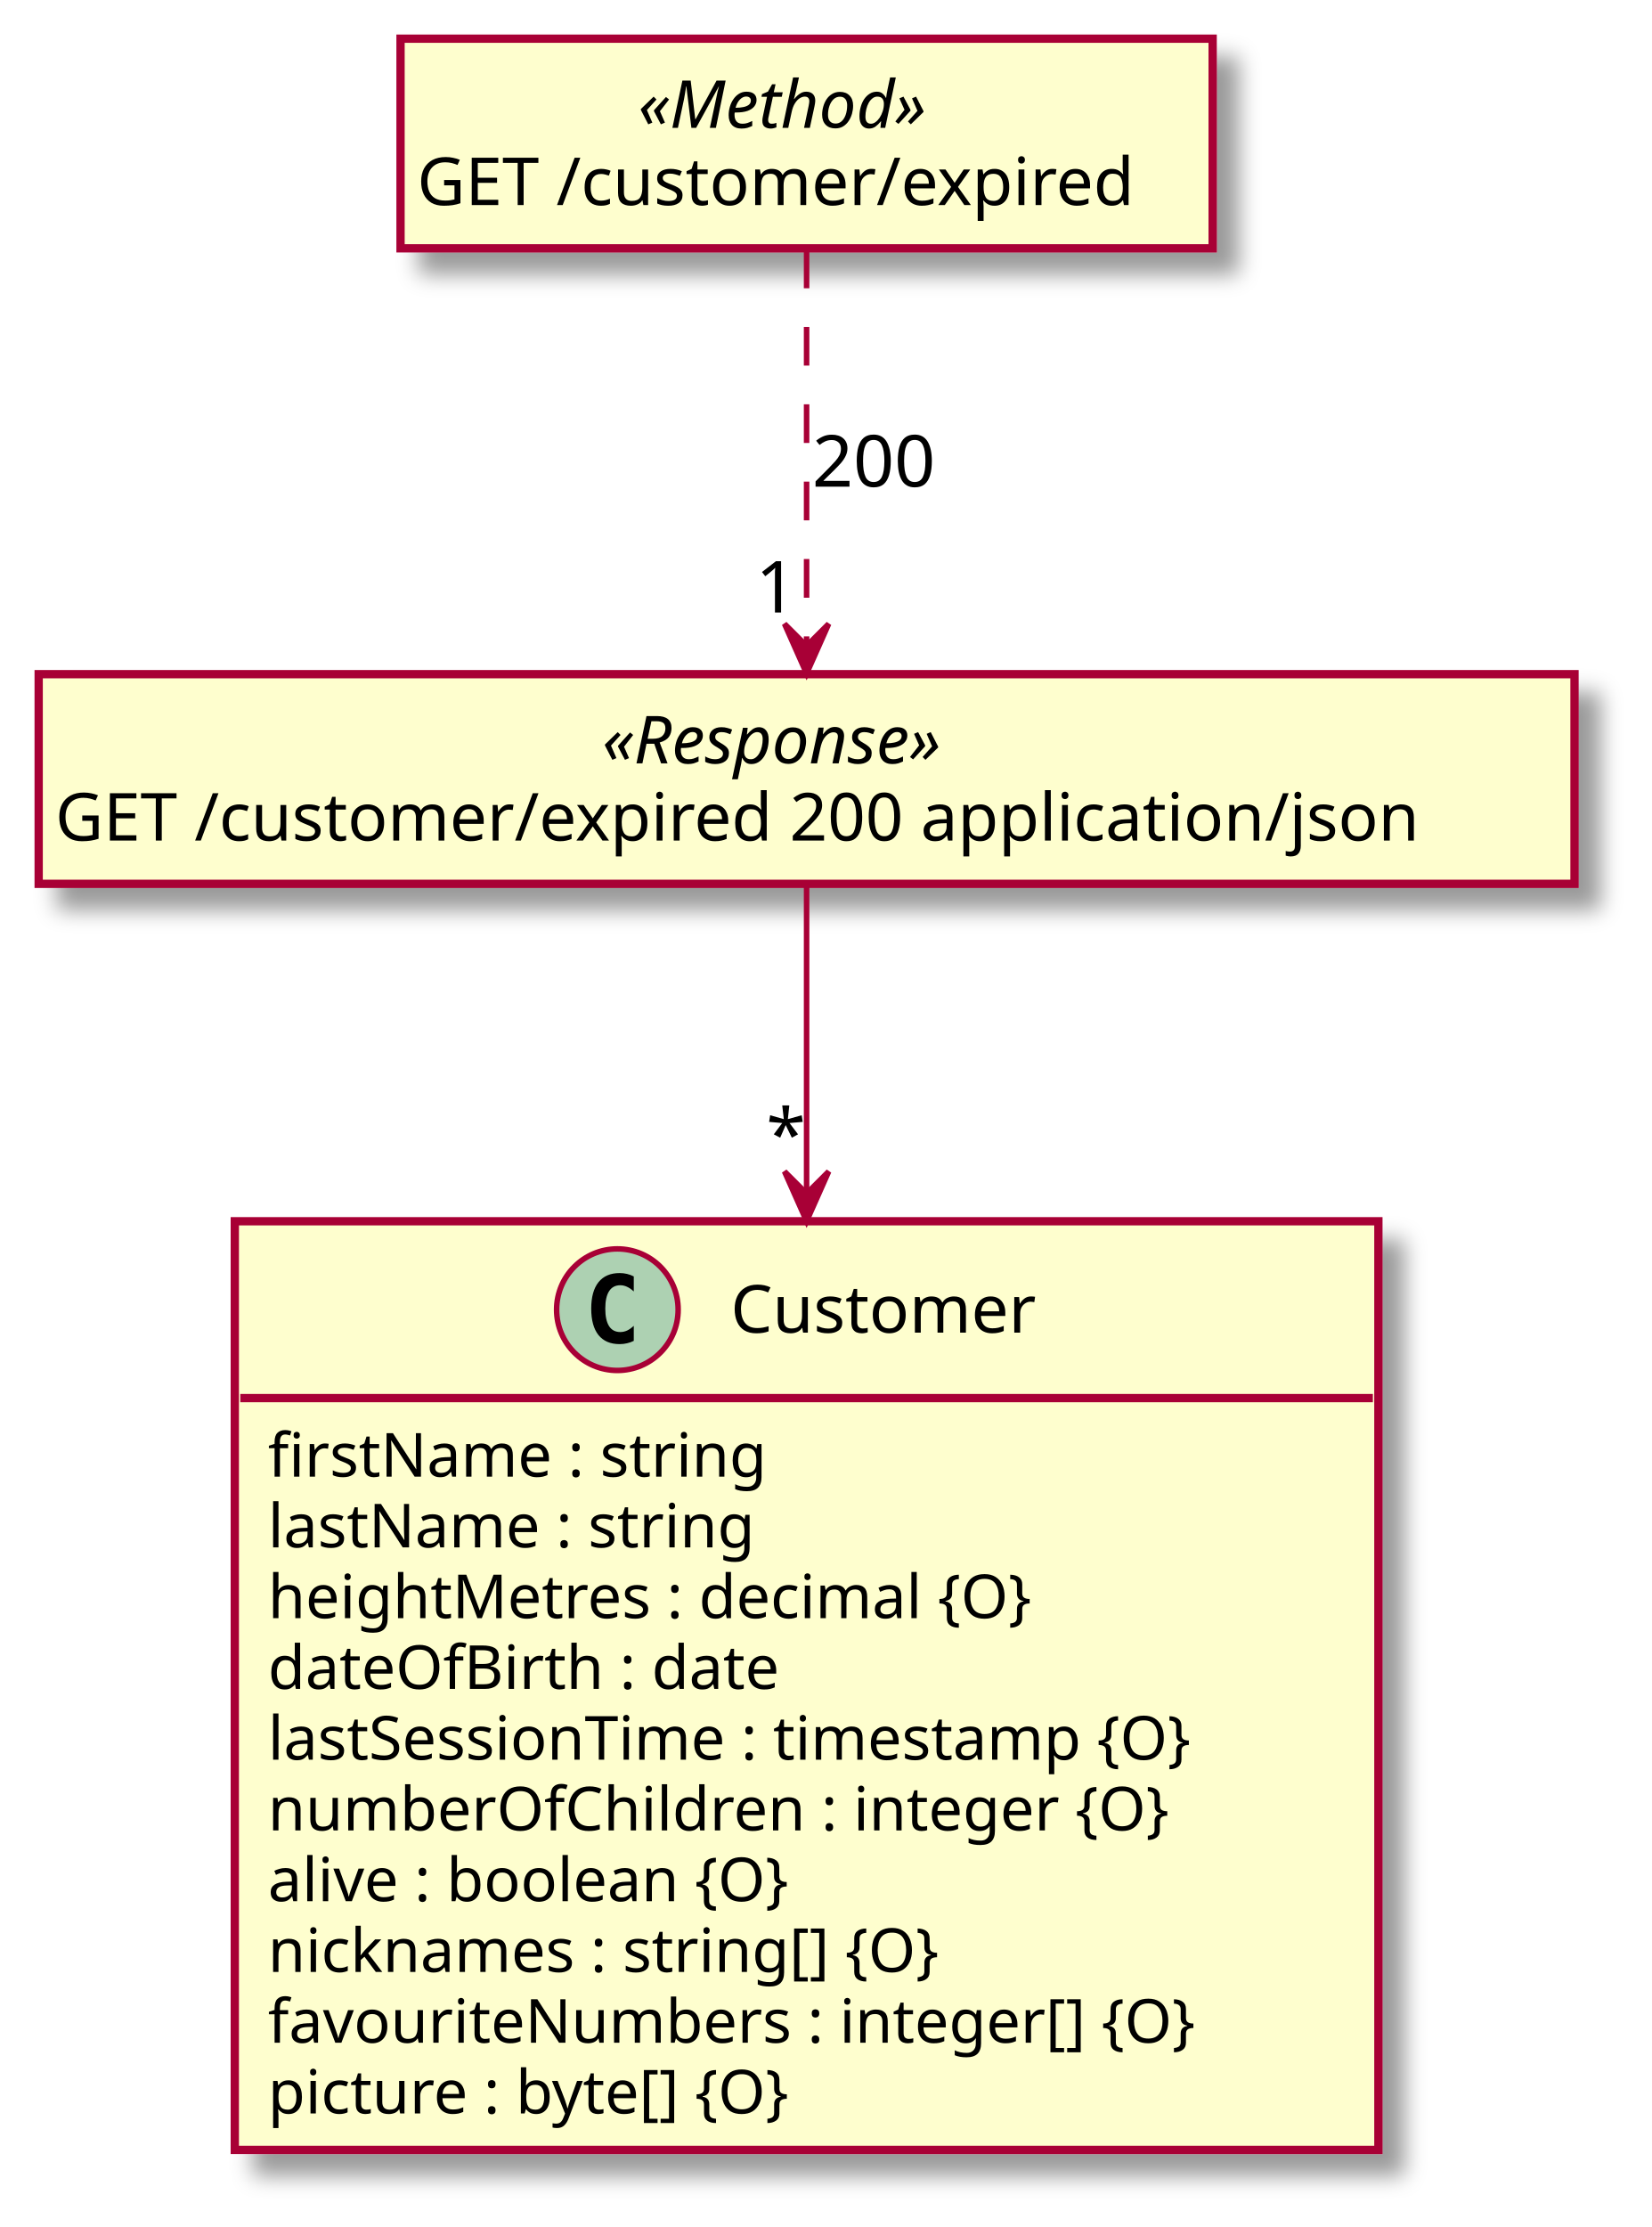
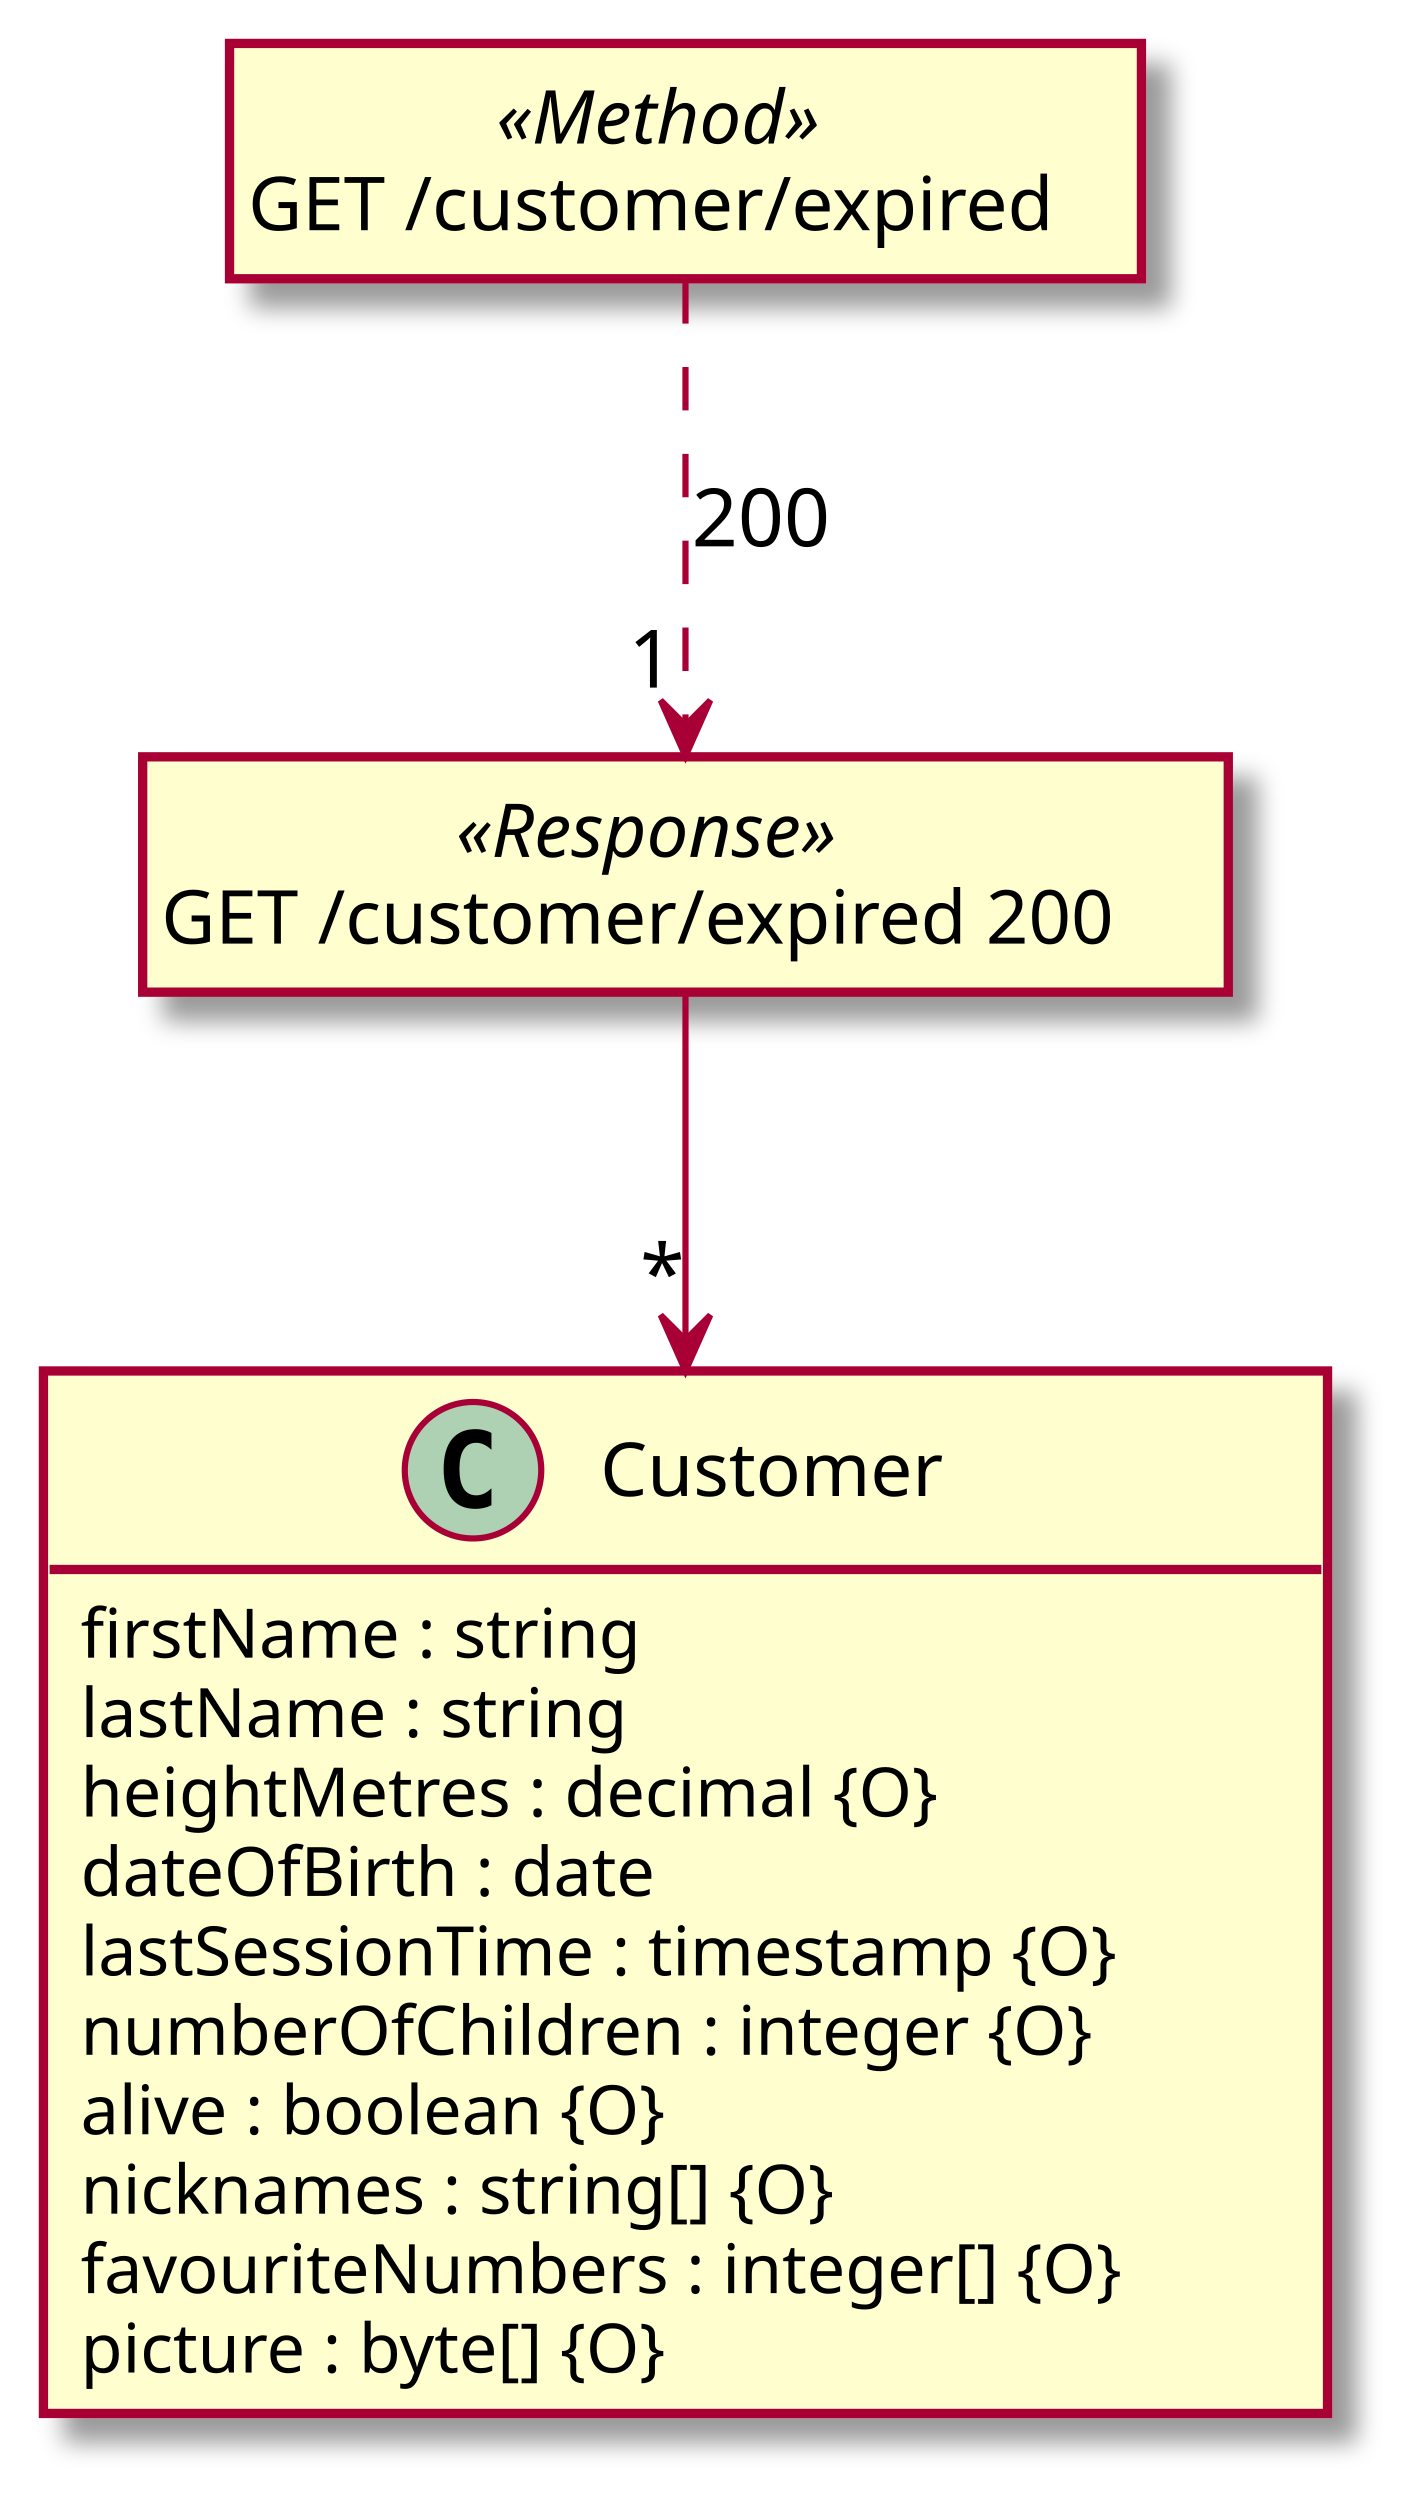
- <svg xmlns="http://www.w3.org/2000/svg" contentScriptType="application/ecmascript" contentStyleType="text/css" height="403px" preserveAspectRatio="none" style="width:299px;height:403px;" version="1.1" viewBox="0 0 299 403" width="299px" zoomAndPan="magnify">
+ <svg xmlns="http://www.w3.org/2000/svg" contentScriptType="application/ecmascript" contentStyleType="text/css" height="403px" preserveAspectRatio="none" style="width:228px;height:403px;" version="1.1" viewBox="0 0 228 403" width="228px" zoomAndPan="magnify">
  <defs>
-     <filter height="300%" id="f4yex2silpba2" width="300%" x="-1" y="-1">
+     <filter height="300%" id="f1fa8o65se6sqf" width="300%" x="-1" y="-1">
      <feGaussianBlur result="blurOut" stdDeviation="2.0" />
      <feColorMatrix in="blurOut" result="blurOut2" type="matrix" values="0 0 0 0 0 0 0 0 0 0 0 0 0 0 0 0 0 0 .4 0" />
      <feOffset dx="4.0" dy="4.0" in="blurOut2" result="blurOut3" />
      <feBlend in="SourceGraphic" in2="blurOut3" mode="normal" />
    </filter>
  </defs>
  <g>
-     <rect codeLine="8" fill="#FEFECE" filter="url(#f4yex2silpba2)" height="168.047" id="Customer" style="stroke:#A80036;stroke-width:1.5;" width="207" x="42.5" y="221" />
-     <ellipse cx="111.75" cy="237" fill="#ADD1B2" rx="11" ry="11" style="stroke:#A80036;stroke-width:1.0;" />
-     <path d="M114.719,242.641 Q114.141,242.938 113.5,243.078 Q112.859,243.234 112.156,243.234 Q109.656,243.234 108.328,241.594 Q107.016,239.938 107.016,236.812 Q107.016,233.688 108.328,232.031 Q109.656,230.375 112.156,230.375 Q112.859,230.375 113.5,230.531 Q114.156,230.688 114.719,230.984 L114.719,233.703 Q114.094,233.125 113.5,232.859 Q112.906,232.578 112.281,232.578 Q110.938,232.578 110.25,233.656 Q109.562,234.719 109.562,236.812 Q109.562,238.906 110.25,239.984 Q110.938,241.047 112.281,241.047 Q112.906,241.047 113.5,240.781 Q114.094,240.5 114.719,239.922 L114.719,242.641 Z " fill="#000000" />
-     <text fill="#000000" font-family="sans-serif" font-size="12" lengthAdjust="spacing" textLength="60" x="132.25" y="241.154">Customer</text>
-     <line style="stroke:#A80036;stroke-width:1.5;" x1="43.5" x2="248.5" y1="253" y2="253" />
-     <text fill="#000000" font-family="sans-serif" font-size="11" lengthAdjust="spacing" textLength="101" x="48.5" y="267.21">firstName : string</text>
-     <text fill="#000000" font-family="sans-serif" font-size="11" lengthAdjust="spacing" textLength="99" x="48.5" y="280.015">lastName : string</text>
-     <text fill="#000000" font-family="sans-serif" font-size="11" lengthAdjust="spacing" textLength="157" x="48.5" y="292.82">heightMetres : decimal {O}</text>
-     <text fill="#000000" font-family="sans-serif" font-size="11" lengthAdjust="spacing" textLength="102" x="48.5" y="305.625">dateOfBirth : date</text>
-     <text fill="#000000" font-family="sans-serif" font-size="11" lengthAdjust="spacing" textLength="195" x="48.5" y="318.429">lastSessionTime : timestamp {O}</text>
-     <text fill="#000000" font-family="sans-serif" font-size="11" lengthAdjust="spacing" textLength="183" x="48.5" y="331.234">numberOfChildren : integer {O}</text>
-     <text fill="#000000" font-family="sans-serif" font-size="11" lengthAdjust="spacing" textLength="110" x="48.5" y="344.039">alive : boolean {O}</text>
-     <text fill="#000000" font-family="sans-serif" font-size="11" lengthAdjust="spacing" textLength="141" x="48.5" y="356.843">nicknames : string[] {O}</text>
-     <text fill="#000000" font-family="sans-serif" font-size="11" lengthAdjust="spacing" textLength="189" x="48.5" y="369.648">favouriteNumbers : integer[] {O}</text>
-     <text fill="#000000" font-family="sans-serif" font-size="11" lengthAdjust="spacing" textLength="110" x="48.5" y="382.453">picture : byte[] {O}</text>
-     <rect codeLine="21" fill="#FEFECE" filter="url(#f4yex2silpba2)" height="37.938" id="GET /customer/expired" style="stroke:#A80036;stroke-width:1.5;" width="147" x="72.5" y="7" />
-     <text fill="#000000" font-family="sans-serif" font-size="12" font-style="italic" lengthAdjust="spacing" textLength="61" x="115.5" y="23.139">«Method»</text>
-     <text fill="#000000" font-family="sans-serif" font-size="12" lengthAdjust="spacing" textLength="141" x="75.5" y="37.107">GET /customer/expired</text>
-     <rect codeLine="24" fill="#FEFECE" filter="url(#f4yex2silpba2)" height="37.938" id="GET /customer/expired 200 application/json" style="stroke:#A80036;stroke-width:1.5;" width="278" x="7" y="122" />
-     <text fill="#000000" font-family="sans-serif" font-size="12" font-style="italic" lengthAdjust="spacing" textLength="74" x="109" y="138.139">«Response»</text>
-     <text fill="#000000" font-family="sans-serif" font-size="12" lengthAdjust="spacing" textLength="272" x="10" y="152.107">GET /customer/expired 200 application/json</text>
-     <path codeLine="27" d="M146,160.27 C146,174.29 146,194.77 146,215.89 " fill="none" id="GET /customer/expired 200 application/json-to-Customer" style="stroke:#A80036;stroke-width:1.0;" />
-     <polygon fill="#A80036" points="146,220.99,150,211.99,146,215.99,142,211.99,146,220.99" style="stroke:#A80036;stroke-width:1.0;" />
-     <text fill="#000000" font-family="sans-serif" font-size="13" lengthAdjust="spacing" textLength="7" x="138.688" y="209.911">*</text>
-     <path codeLine="29" d="M146,45.16 C146,64.6 146,95.5 146,116.72 " fill="none" id="GET /customer/expired-to-GET /customer/expired 200 application/json" style="stroke:#A80036;stroke-width:1.0;stroke-dasharray:7.0,7.0;" />
-     <polygon fill="#A80036" points="146,121.89,150,112.89,146,116.89,142,112.89,146,121.89" style="stroke:#A80036;stroke-width:1.0;" />
-     <text fill="#000000" font-family="sans-serif" font-size="13" lengthAdjust="spacing" textLength="24" x="147" y="88.067">200</text>
-     <text fill="#000000" font-family="sans-serif" font-size="13" lengthAdjust="spacing" textLength="8" x="136.775" y="110.838">1</text>
+     <rect codeLine="8" fill="#FEFECE" filter="url(#f1fa8o65se6sqf)" height="168.047" id="Customer" style="stroke:#A80036;stroke-width:1.5;" width="207" x="7" y="221" />
+     <ellipse cx="76.25" cy="237" fill="#ADD1B2" rx="11" ry="11" style="stroke:#A80036;stroke-width:1.0;" />
+     <path d="M79.219,242.641 Q78.641,242.938 78,243.078 Q77.359,243.234 76.656,243.234 Q74.156,243.234 72.828,241.594 Q71.516,239.938 71.516,236.812 Q71.516,233.688 72.828,232.031 Q74.156,230.375 76.656,230.375 Q77.359,230.375 78,230.531 Q78.656,230.688 79.219,230.984 L79.219,233.703 Q78.594,233.125 78,232.859 Q77.406,232.578 76.781,232.578 Q75.438,232.578 74.75,233.656 Q74.062,234.719 74.062,236.812 Q74.062,238.906 74.75,239.984 Q75.438,241.047 76.781,241.047 Q77.406,241.047 78,240.781 Q78.594,240.5 79.219,239.922 L79.219,242.641 Z " fill="#000000" />
+     <text fill="#000000" font-family="sans-serif" font-size="12" lengthAdjust="spacing" textLength="60" x="96.75" y="241.154">Customer</text>
+     <line style="stroke:#A80036;stroke-width:1.5;" x1="8" x2="213" y1="253" y2="253" />
+     <text fill="#000000" font-family="sans-serif" font-size="11" lengthAdjust="spacing" textLength="101" x="13" y="267.21">firstName : string</text>
+     <text fill="#000000" font-family="sans-serif" font-size="11" lengthAdjust="spacing" textLength="99" x="13" y="280.015">lastName : string</text>
+     <text fill="#000000" font-family="sans-serif" font-size="11" lengthAdjust="spacing" textLength="157" x="13" y="292.82">heightMetres : decimal {O}</text>
+     <text fill="#000000" font-family="sans-serif" font-size="11" lengthAdjust="spacing" textLength="102" x="13" y="305.625">dateOfBirth : date</text>
+     <text fill="#000000" font-family="sans-serif" font-size="11" lengthAdjust="spacing" textLength="195" x="13" y="318.429">lastSessionTime : timestamp {O}</text>
+     <text fill="#000000" font-family="sans-serif" font-size="11" lengthAdjust="spacing" textLength="183" x="13" y="331.234">numberOfChildren : integer {O}</text>
+     <text fill="#000000" font-family="sans-serif" font-size="11" lengthAdjust="spacing" textLength="110" x="13" y="344.039">alive : boolean {O}</text>
+     <text fill="#000000" font-family="sans-serif" font-size="11" lengthAdjust="spacing" textLength="141" x="13" y="356.843">nicknames : string[] {O}</text>
+     <text fill="#000000" font-family="sans-serif" font-size="11" lengthAdjust="spacing" textLength="189" x="13" y="369.648">favouriteNumbers : integer[] {O}</text>
+     <text fill="#000000" font-family="sans-serif" font-size="11" lengthAdjust="spacing" textLength="110" x="13" y="382.453">picture : byte[] {O}</text>
+     <rect codeLine="21" fill="#FEFECE" filter="url(#f1fa8o65se6sqf)" height="37.938" id="GET /customer/expired" style="stroke:#A80036;stroke-width:1.5;" width="147" x="37" y="7" />
+     <text fill="#000000" font-family="sans-serif" font-size="12" font-style="italic" lengthAdjust="spacing" textLength="61" x="80" y="23.139">«Method»</text>
+     <text fill="#000000" font-family="sans-serif" font-size="12" lengthAdjust="spacing" textLength="141" x="40" y="37.107">GET /customer/expired</text>
+     <rect codeLine="24" fill="#FEFECE" filter="url(#f1fa8o65se6sqf)" height="37.938" id="GET /customer/expired 200" style="stroke:#A80036;stroke-width:1.5;" width="175" x="23" y="122" />
+     <text fill="#000000" font-family="sans-serif" font-size="12" font-style="italic" lengthAdjust="spacing" textLength="74" x="73.5" y="138.139">«Response»</text>
+     <text fill="#000000" font-family="sans-serif" font-size="12" lengthAdjust="spacing" textLength="169" x="26" y="152.107">GET /customer/expired 200</text>
+     <path codeLine="27" d="M110.5,160.27 C110.5,174.29 110.5,194.77 110.5,215.89 " fill="none" id="GET /customer/expired 200-to-Customer" style="stroke:#A80036;stroke-width:1.0;" />
+     <polygon fill="#A80036" points="110.5,220.99,114.5,211.99,110.5,215.99,106.5,211.99,110.5,220.99" style="stroke:#A80036;stroke-width:1.0;" />
+     <text fill="#000000" font-family="sans-serif" font-size="13" lengthAdjust="spacing" textLength="7" x="103.188" y="209.911">*</text>
+     <path codeLine="29" d="M110.5,45.16 C110.5,64.6 110.5,95.5 110.5,116.72 " fill="none" id="GET /customer/expired-to-GET /customer/expired 200" style="stroke:#A80036;stroke-width:1.0;stroke-dasharray:7.0,7.0;" />
+     <polygon fill="#A80036" points="110.5,121.89,114.5,112.89,110.5,116.89,106.5,112.89,110.5,121.89" style="stroke:#A80036;stroke-width:1.0;" />
+     <text fill="#000000" font-family="sans-serif" font-size="13" lengthAdjust="spacing" textLength="24" x="111.5" y="88.067">200</text>
+     <text fill="#000000" font-family="sans-serif" font-size="13" lengthAdjust="spacing" textLength="8" x="101.275" y="110.838">1</text>
  </g>
</svg>
